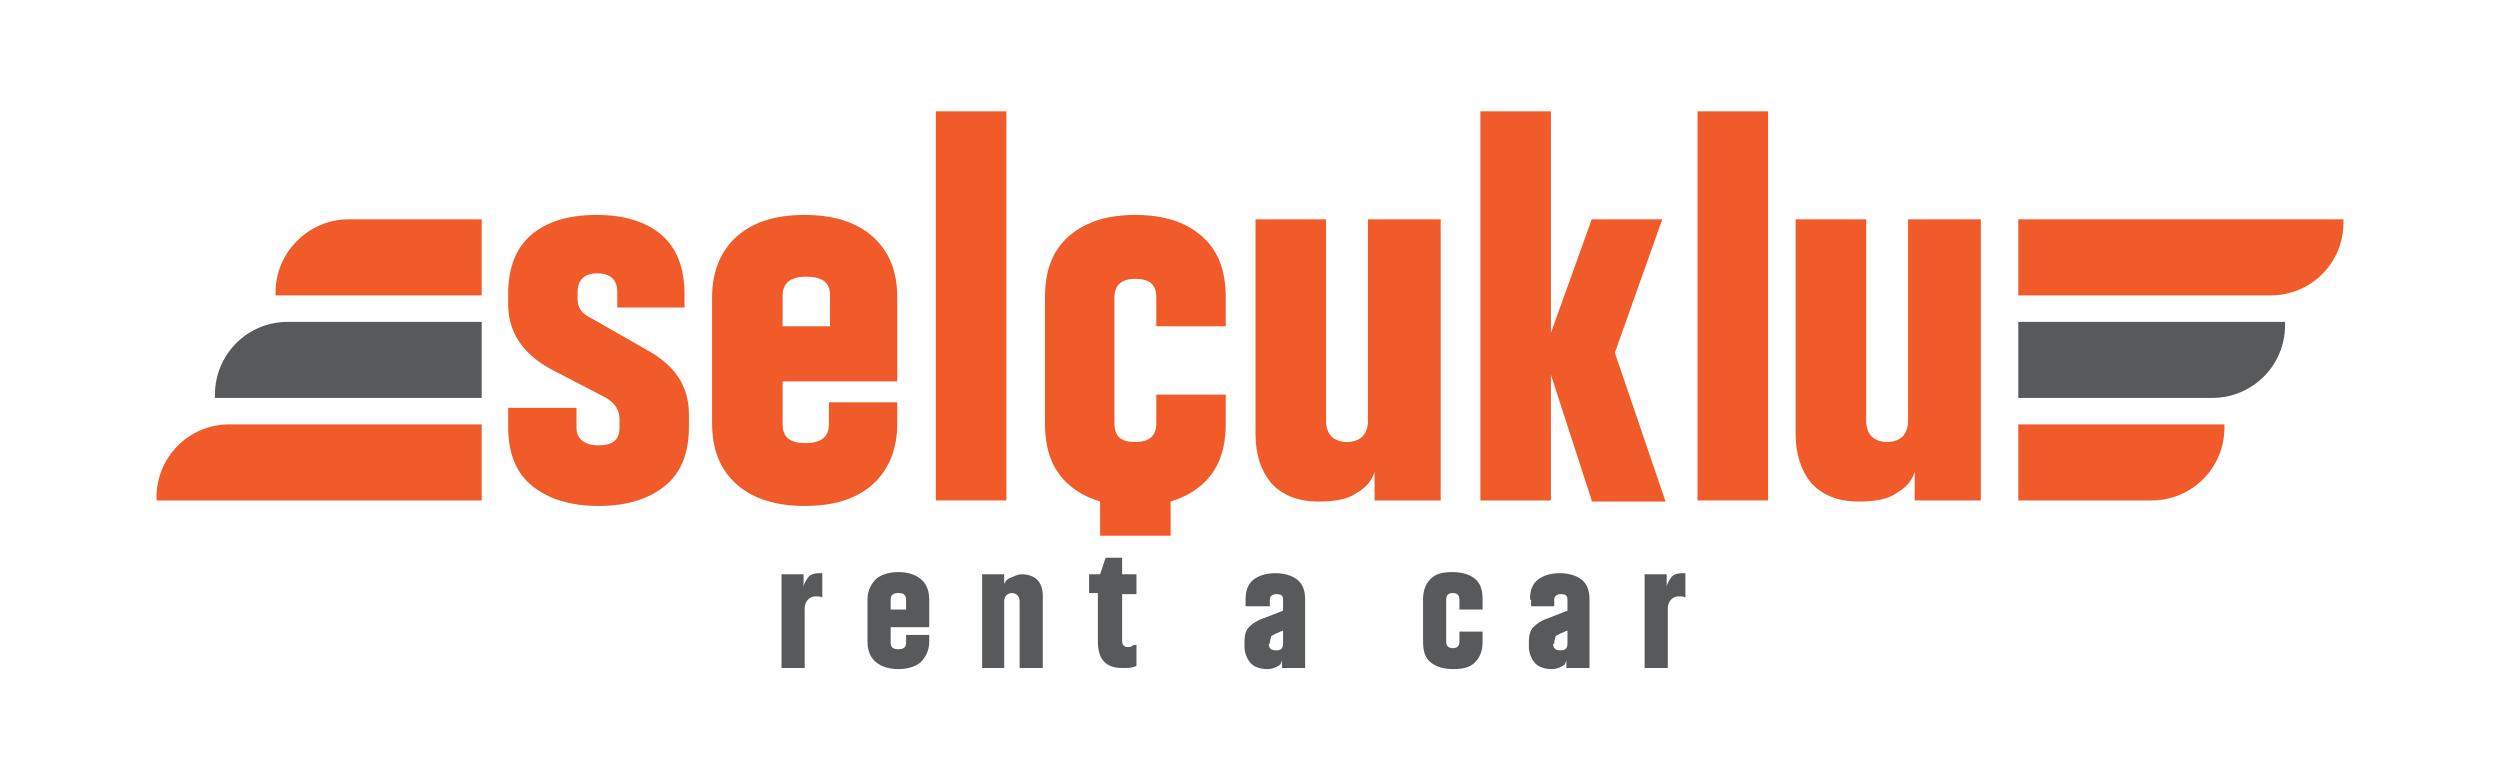
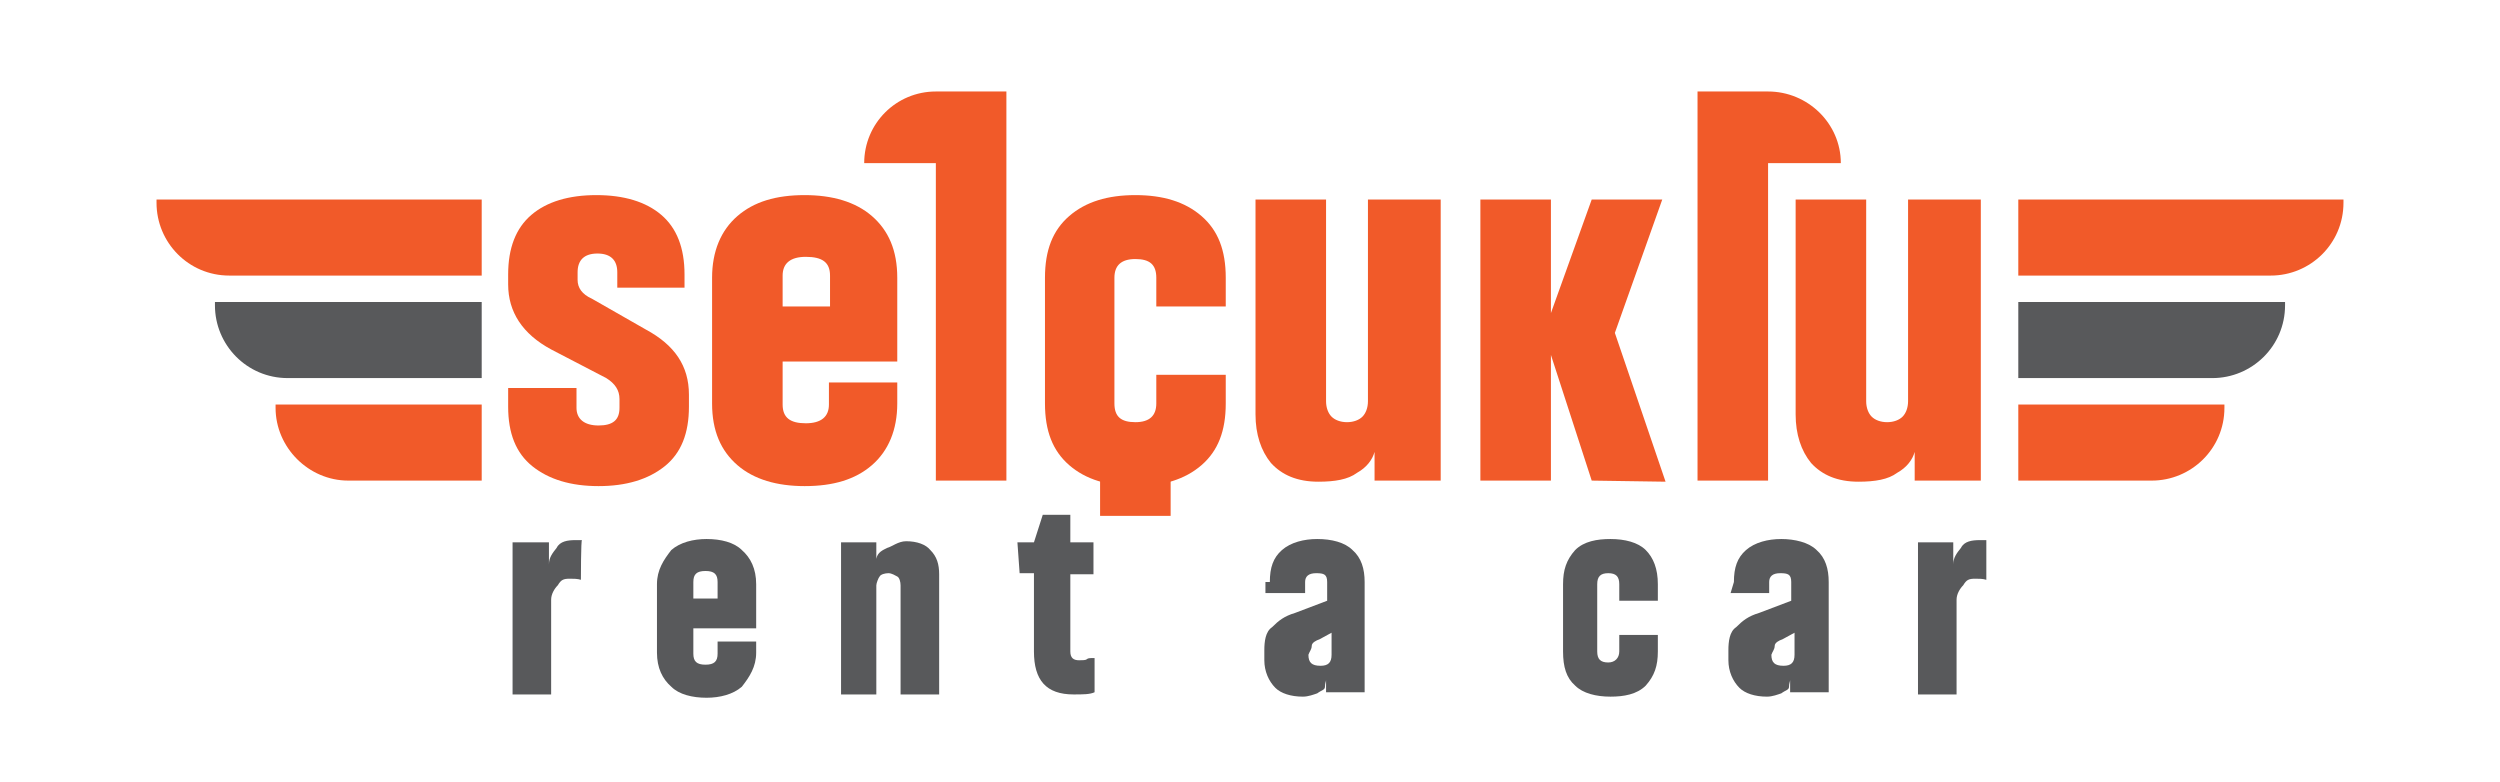
<svg xmlns="http://www.w3.org/2000/svg" version="1.1" id="Layer_1" x="0px" y="0px" viewBox="0 0 226.8 70.9" style="enable-background:new 0 0 226.8 70.9;" xml:space="preserve">
  <style type="text/css">
	.st0{fill:#F15A29;}
	.st1{fill:#58595B;}
</style>
  <g>
    <g>
-       <path class="st0" d="M58.6,31.7c2.6,1.4,3.9,3.3,3.9,5.9v1.1c0,2.4-0.7,4.2-2.2,5.4s-3.5,1.8-6,1.8c-2.5,0-4.5-0.6-6-1.8    s-2.2-3-2.2-5.4V37h6.2v1.8c0,1,0.7,1.6,2,1.6c1.3,0,1.9-0.5,1.9-1.6V38c0-0.8-0.4-1.4-1.2-1.9L50,33.5c-2.6-1.4-3.9-3.4-3.9-5.9    v-0.9c0-2.4,0.7-4.2,2.1-5.4c1.4-1.2,3.4-1.8,5.9-1.8s4.5,0.6,5.9,1.8c1.4,1.2,2.1,3,2.1,5.4v1.2H56v-1.4c0-1.1-0.6-1.7-1.8-1.7    c-1.2,0-1.8,0.6-1.8,1.7v0.7c0,0.7,0.4,1.3,1.3,1.7L58.6,31.7z" />
+       <path class="st0" d="M58.6,29.9c2.6,1.4,3.9,3.3,3.9,5.9v1.1c0,2.4-0.7,4.2-2.2,5.4s-3.5,1.8-6,1.8s-4.5-0.6-6-1.8s-2.2-3-2.2-5.4    v-1.7h6.2V37c0,1,0.7,1.6,2,1.6s1.9-0.5,1.9-1.6v-0.8c0-0.8-0.4-1.4-1.2-1.9l-5-2.6c-2.6-1.4-3.9-3.4-3.9-5.9v-0.9    c0-2.4,0.7-4.2,2.1-5.4c1.4-1.2,3.4-1.8,5.9-1.8s4.5,0.6,5.9,1.8c1.4,1.2,2.1,3,2.1,5.4v1.2H56v-1.4c0-1.1-0.6-1.7-1.8-1.7    s-1.8,0.6-1.8,1.7v0.7c0,0.7,0.4,1.3,1.3,1.7L58.6,29.9z" />
    </g>
    <g>
-       <path class="st0" d="M71,38.5c0,1.2,0.7,1.7,2.1,1.7c1.4,0,2.1-0.6,2.1-1.7v-2h6.2v1.9c0,2.4-0.8,4.3-2.3,5.6    c-1.5,1.3-3.5,1.9-6.1,1.9c-2.5,0-4.6-0.6-6.1-1.9c-1.5-1.3-2.3-3.1-2.3-5.6V27c0-2.4,0.8-4.3,2.3-5.6c1.5-1.3,3.5-1.9,6.1-1.9    c2.5,0,4.6,0.6,6.1,1.9c1.5,1.3,2.3,3.1,2.3,5.6v7.6H71V38.5z M75.3,26.8c0-1.2-0.7-1.7-2.2-1.7c-1.4,0-2.1,0.6-2.1,1.7v2.8h4.3    V26.8z" />
+       <path class="st0" d="M71,36.7c0,1.2,0.7,1.7,2.1,1.7s2.1-0.6,2.1-1.7v-2h6.2v1.9c0,2.4-0.8,4.3-2.3,5.6s-3.5,1.9-6.1,1.9    c-2.5,0-4.6-0.6-6.1-1.9c-1.5-1.3-2.3-3.1-2.3-5.6V25.2c0-2.4,0.8-4.3,2.3-5.6c1.5-1.3,3.5-1.9,6.1-1.9c2.5,0,4.6,0.6,6.1,1.9    s2.3,3.1,2.3,5.6v7.6H71V36.7z M75.3,25c0-1.2-0.7-1.7-2.2-1.7c-1.4,0-2.1,0.6-2.1,1.7v2.8h4.3C75.3,27.8,75.3,25,75.3,25z" />
    </g>
    <g>
-       <path class="st0" d="M84.9,10.1h6.4v35.3h-6.4V10.1z" />
+       <path class="st0" d="M99.8,40.2h6.4v6.6h-6.4V40.2z" />
    </g>
    <g>
-       <path class="st0" d="M99.8,42h6.4v6.6h-6.4V42z" />
+       <path class="st0" d="M104.9,36.6V34h6.3v2.6c0,2.5-0.7,4.3-2.2,5.6s-3.5,1.9-6,1.9s-4.5-0.6-6-1.9c-1.5-1.3-2.2-3.1-2.2-5.6V25.2    c0-2.5,0.7-4.3,2.2-5.6c1.5-1.3,3.5-1.9,6-1.9s4.5,0.6,6,1.9s2.2,3.1,2.2,5.6v2.6h-6.3v-2.6c0-1.2-0.6-1.7-1.9-1.7    s-1.9,0.6-1.9,1.7v11.4c0,1.2,0.6,1.7,1.9,1.7C104.3,38.3,104.9,37.7,104.9,36.6z" />
    </g>
    <g>
-       <path class="st0" d="M104.9,38.4v-2.6h6.3v2.6c0,2.5-0.7,4.3-2.2,5.6c-1.5,1.3-3.5,1.9-6,1.9c-2.5,0-4.5-0.6-6-1.9    c-1.5-1.3-2.2-3.1-2.2-5.6V27c0-2.5,0.7-4.3,2.2-5.6c1.5-1.3,3.5-1.9,6-1.9c2.5,0,4.5,0.6,6,1.9c1.5,1.3,2.2,3.1,2.2,5.6v2.6h-6.3    V27c0-1.2-0.6-1.7-1.9-1.7c-1.3,0-1.9,0.6-1.9,1.7v11.4c0,1.2,0.6,1.7,1.9,1.7C104.3,40.1,104.9,39.5,104.9,38.4z" />
+       <path class="st0" d="M130.7,18.1v25.5h-6V41c-0.2,0.7-0.7,1.4-1.6,1.9c-0.8,0.6-2,0.8-3.5,0.8c-1.9,0-3.3-0.6-4.3-1.7    c-0.9-1.1-1.4-2.6-1.4-4.4V18.1h6.4v18.3c0,0.6,0.2,1.1,0.5,1.4c0.3,0.3,0.8,0.5,1.4,0.5s1.1-0.2,1.4-0.5s0.5-0.8,0.5-1.4V18.1    H130.7z" />
    </g>
    <g>
-       <path class="st0" d="M130.7,19.9v25.5h-6v-2.6c-0.2,0.7-0.7,1.4-1.6,1.9c-0.8,0.6-2,0.8-3.5,0.8c-1.9,0-3.3-0.6-4.3-1.7    c-0.9-1.1-1.4-2.6-1.4-4.4V19.9h6.4v18.3c0,0.6,0.2,1.1,0.5,1.4c0.3,0.3,0.8,0.5,1.4,0.5c0.6,0,1.1-0.2,1.4-0.5    c0.3-0.3,0.5-0.8,0.5-1.4V19.9H130.7z" />
+       <path class="st0" d="M144.4,43.6l-3.7-11.4v11.4h-6.4V18.1h6.4v10.3l3.7-10.3h6.4l-4.3,12.1l4.6,13.5L144.4,43.6L144.4,43.6z" />
    </g>
    <g>
-       <path class="st0" d="M144.4,45.4L140.7,34v11.4h-6.4V10.1h6.4v20.1l3.7-10.3h6.4L146.5,32l4.6,13.5H144.4z" />
+       <path class="st0" d="M179.7,18.1v25.5h-6V41c-0.2,0.7-0.7,1.4-1.6,1.9c-0.8,0.6-2,0.8-3.5,0.8c-1.9,0-3.3-0.6-4.3-1.7    c-0.9-1.1-1.4-2.6-1.4-4.4V18.1h6.4v18.3c0,0.6,0.2,1.1,0.5,1.4c0.3,0.3,0.8,0.5,1.4,0.5s1.1-0.2,1.4-0.5c0.3-0.3,0.5-0.8,0.5-1.4    V18.1H179.7z" />
    </g>
    <g>
-       <path class="st0" d="M154,10.1h6.4v35.3H154V10.1z" />
+       <path class="st0" d="M206,25h-22.9v-6.9h29.5v0.3C212.6,22.1,209.6,25,206,25z" />
    </g>
    <g>
-       <path class="st0" d="M179.7,19.9v25.5h-6v-2.6c-0.2,0.7-0.7,1.4-1.6,1.9c-0.8,0.6-2,0.8-3.5,0.8c-1.9,0-3.3-0.6-4.3-1.7    c-0.9-1.1-1.4-2.6-1.4-4.4V19.9h6.4v18.3c0,0.6,0.2,1.1,0.5,1.4c0.3,0.3,0.8,0.5,1.4,0.5s1.1-0.2,1.4-0.5c0.3-0.3,0.5-0.8,0.5-1.4    V19.9H179.7z" />
+       <path class="st1" d="M200.7,34.3h-17.6v-6.9h24.2v0.3C207.3,31.4,204.3,34.3,200.7,34.3z" />
    </g>
    <g>
-       <path class="st0" d="M206,26.8h-22.9v-6.9h29.5v0.3C212.6,23.9,209.6,26.8,206,26.8z" />
+       <path class="st0" d="M195.2,43.6h-12.1v-6.9h18.7V37C201.8,40.7,198.8,43.6,195.2,43.6z" />
    </g>
    <g>
-       <path class="st1" d="M200.7,36.1h-17.6v-6.9h24.2v0.3C207.3,33.2,204.3,36.1,200.7,36.1z" />
+       <path class="st0" d="M14.2,18.4v-0.3h29.5V25H20.8C17.1,25,14.2,22,14.2,18.4z" />
    </g>
    <g>
-       <path class="st0" d="M195.2,45.4h-12.1v-6.9h18.7v0.3C201.8,42.5,198.8,45.4,195.2,45.4z" />
+       <path class="st1" d="M19.5,27.7v-0.3h24.2v6.9H26.1C22.4,34.3,19.5,31.3,19.5,27.7z" />
    </g>
    <g>
-       <path class="st0" d="M20.8,38.5h22.9v6.9H14.2v-0.3C14.2,41.5,17.1,38.5,20.8,38.5z" />
+       <path class="st0" d="M25,37v-0.3h18.7v6.9H31.6C28,43.6,25,40.6,25,37z" />
    </g>
    <g>
-       <path class="st1" d="M26.1,29.2h17.6v6.9H19.5v-0.3C19.5,32.2,22.4,29.2,26.1,29.2z" />
+       <path class="st1" d="M52.7,52.6c-0.3-0.1-0.7-0.1-1-0.1c-0.6,0-0.8,0.1-1.1,0.6c-0.3,0.3-0.6,0.8-0.6,1.3V63h-3.5V49.2h3.3v2    c0-0.6,0.3-1,0.7-1.5c0.3-0.6,1-0.7,1.7-0.7c0.1,0,0.3,0,0.6,0C52.7,48.9,52.7,52.6,52.7,52.6z" />
+       <path class="st1" d="M62.9,59.3c0,0.7,0.3,1,1.1,1c0.8,0,1.1-0.3,1.1-1v-1.1h3.5v1c0,1.3-0.6,2.2-1.3,3.1c-0.8,0.7-2,1-3.2,1    c-1.3,0-2.5-0.3-3.2-1c-0.8-0.7-1.3-1.7-1.3-3.1V53c0-1.3,0.6-2.2,1.3-3.1c0.8-0.7,2-1,3.2-1c1.3,0,2.5,0.3,3.2,1    c0.8,0.7,1.3,1.7,1.3,3.1v4h-5.7C62.9,57,62.9,59.3,62.9,59.3z M65.1,52.8c0-0.7-0.3-1-1.1-1c-0.8,0-1.1,0.3-1.1,1v1.5h2.2    C65.1,54.4,65.1,52.8,65.1,52.8z" />
+       <path class="st1" d="M76.3,63V49.2h3.2v1.5c0.1-0.6,0.6-0.8,1-1c0.4-0.1,1-0.6,1.7-0.6c1,0,1.8,0.3,2.2,0.8    c0.6,0.6,0.8,1.3,0.8,2.2V63h-3.5v-9.9c0-0.3-0.1-0.7-0.3-0.8S80.9,52,80.6,52s-0.7,0.1-0.8,0.3c-0.1,0.1-0.3,0.6-0.3,0.8V63    C79.7,63,76.3,63,76.3,63z" />
+       <path class="st1" d="M92.3,49.2h1.5l0.8-2.5h2.5v2.5h2.1v2.9h-2.1v7c0,0.6,0.3,0.8,0.8,0.8c0.3,0,0.6,0,0.7-0.1s0.3-0.1,0.6-0.1    h0.1v3.1C98.9,63,98.2,63,97.4,63c-2.5,0-3.6-1.3-3.6-3.9V52h-1.3L92.3,49.2C92.5,49.2,92.3,49.2,92.3,49.2z" />
+       <path class="st1" d="M115.2,52.8c0-1.3,0.3-2.2,1.1-2.9c0.8-0.7,2-1,3.2-1c1.3,0,2.5,0.3,3.2,1c0.8,0.7,1.1,1.7,1.1,2.9v10h-3.5    v-1.1c0,0.1-0.1,0.3-0.1,0.6s-0.3,0.3-0.7,0.6c-0.3,0.1-0.8,0.3-1.3,0.3c-1.1,0-2-0.3-2.5-0.8c-0.6-0.6-1-1.5-1-2.5V59    c0-0.8,0.1-1.7,0.7-2.1c0.6-0.6,1.1-1,2.1-1.3l2.9-1.1v-1.7c0-0.7-0.3-0.8-1-0.8s-1,0.3-1,0.8v1h-3.6v-1    C114.9,52.8,115.2,52.8,115.2,52.8z M118.7,59.4c0,0.7,0.3,1,1.1,1c0.7,0,1-0.3,1-1v-2l-1.1,0.6c-0.3,0.1-0.7,0.3-0.7,0.6    S118.8,59.1,118.7,59.4L118.7,59.4L118.7,59.4L118.7,59.4z" />
+       <path class="st1" d="M146.9,59.1v-1.5h3.5v1.5c0,1.3-0.3,2.2-1.1,3.1c-0.8,0.8-2,1-3.2,1c-1.3,0-2.5-0.3-3.2-1    c-0.8-0.7-1.1-1.7-1.1-3.1V53c0-1.3,0.3-2.2,1.1-3.1c0.8-0.8,2-1,3.2-1c1.3,0,2.5,0.3,3.2,1c0.7,0.7,1.1,1.7,1.1,3.1v1.5h-3.5V53    c0-0.7-0.3-1-1-1s-1,0.3-1,1v6.1c0,0.7,0.3,1,1,1C146.5,60.1,146.9,59.7,146.9,59.1z" />
+       <path class="st1" d="M157.3,52.8c0-1.3,0.3-2.2,1.1-2.9s2-1,3.2-1s2.5,0.3,3.2,1c0.8,0.7,1.1,1.7,1.1,2.9v10h-3.5v-1.1    c0,0.1-0.1,0.3-0.1,0.6s-0.3,0.3-0.7,0.6c-0.3,0.1-0.8,0.3-1.3,0.3c-1.1,0-2-0.3-2.5-0.8c-0.6-0.6-1-1.5-1-2.5V59    c0-0.8,0.1-1.7,0.7-2.1c0.6-0.6,1.1-1,2.1-1.3l2.9-1.1v-1.7c0-0.7-0.3-0.8-1-0.8s-1,0.3-1,0.8v1h-3.5L157.3,52.8    C157.2,52.8,157.3,52.8,157.3,52.8z M160.7,59.4c0,0.7,0.3,1,1.1,1c0.7,0,1-0.3,1-1v-2l-1.1,0.6c-0.3,0.1-0.7,0.3-0.7,0.6    S160.8,59.1,160.7,59.4L160.7,59.4L160.7,59.4L160.7,59.4z" />
+       <path class="st1" d="M180.2,52.6c-0.3-0.1-0.7-0.1-1-0.1c-0.6,0-0.8,0.1-1.1,0.6c-0.3,0.3-0.6,0.8-0.6,1.3V63h-3.5V49.2h3.2v2    c0-0.6,0.3-1,0.7-1.5c0.3-0.6,1-0.7,1.7-0.7c0.1,0,0.3,0,0.6,0V52.6L180.2,52.6z" />
    </g>
-     <g>
-       <path class="st0" d="M31.6,19.9h12.1v6.9H25v-0.3C25,22.9,28,19.9,31.6,19.9z" />
-     </g>
-     <g>
-       <path class="st1" d="M74.6,54.2c-0.2-0.1-0.4-0.1-0.6-0.1c-0.3,0-0.5,0.1-0.7,0.3s-0.3,0.5-0.3,0.8v5.4h-2.1v-8.5h2v1.2    c0-0.3,0.2-0.6,0.4-0.9s0.6-0.4,1-0.4c0.1,0,0.2,0,0.3,0V54.2z" />
-       <path class="st1" d="M80.8,58.3c0,0.4,0.2,0.6,0.7,0.6s0.7-0.2,0.7-0.6v-0.7h2.1v0.6c0,0.8-0.3,1.4-0.8,1.9    c-0.5,0.4-1.2,0.6-2,0.6s-1.5-0.2-2-0.6c-0.5-0.4-0.8-1-0.8-1.9v-3.8c0-0.8,0.3-1.4,0.8-1.9c0.5-0.4,1.2-0.6,2-0.6s1.5,0.2,2,0.6    c0.5,0.4,0.8,1,0.8,1.9v2.5h-3.5V58.3z M82.2,54.4c0-0.4-0.2-0.6-0.7-0.6c-0.5,0-0.7,0.2-0.7,0.6v0.9h1.4V54.4z" />
-       <path class="st1" d="M89.1,60.6v-8.5h2v0.9c0.1-0.3,0.3-0.5,0.6-0.6s0.6-0.3,1-0.3c0.6,0,1.1,0.2,1.4,0.5s0.5,0.8,0.5,1.4v6.6    h-2.1v-6.1c0-0.2-0.1-0.4-0.2-0.5s-0.3-0.2-0.5-0.2s-0.4,0.1-0.5,0.2s-0.2,0.3-0.2,0.5v6.1H89.1z" />
-       <path class="st1" d="M98.9,52.1h0.9l0.5-1.5h1.5v1.5h1.3v1.8h-1.3v4.3c0,0.3,0.2,0.5,0.5,0.5c0.2,0,0.3,0,0.4-0.1s0.2-0.1,0.3-0.1    l0.1,0v1.9c-0.3,0.2-0.8,0.2-1.3,0.2c-1.5,0-2.2-0.8-2.2-2.4v-4.4h-0.8V52.1z" />
-       <path class="st1" d="M113,54.4c0-0.8,0.2-1.4,0.7-1.8s1.2-0.6,2-0.6s1.5,0.2,2,0.6s0.7,1,0.7,1.8v6.2h-2.1v-0.7    c0,0.1-0.1,0.2-0.1,0.3s-0.2,0.2-0.4,0.3s-0.5,0.2-0.8,0.2c-0.7,0-1.2-0.2-1.5-0.5s-0.6-0.9-0.6-1.5v-0.5c0-0.5,0.1-1,0.4-1.3    c0.3-0.3,0.7-0.6,1.3-0.8l1.8-0.7v-1c0-0.4-0.2-0.5-0.6-0.5c-0.4,0-0.6,0.2-0.6,0.5V55H113V54.4z M115.1,58.4    c0,0.4,0.2,0.6,0.7,0.6c0.4,0,0.6-0.2,0.6-0.6v-1.2l-0.7,0.3c-0.2,0.1-0.4,0.2-0.4,0.3s-0.1,0.3-0.1,0.5V58.4z" />
-       <path class="st1" d="M132.4,58.2v-0.9h2.1v0.9c0,0.8-0.2,1.4-0.7,1.9s-1.2,0.6-2,0.6c-0.8,0-1.5-0.2-2-0.6s-0.7-1-0.7-1.9v-3.8    c0-0.8,0.2-1.4,0.7-1.9s1.2-0.6,2-0.6c0.8,0,1.5,0.2,2,0.6s0.7,1,0.7,1.9v0.9h-2.1v-0.9c0-0.4-0.2-0.6-0.6-0.6    c-0.4,0-0.6,0.2-0.6,0.6v3.8c0,0.4,0.2,0.6,0.6,0.6C132.2,58.8,132.4,58.6,132.4,58.2z" />
-       <path class="st1" d="M138.8,54.4c0-0.8,0.2-1.4,0.7-1.8s1.2-0.6,2-0.6s1.5,0.2,2,0.6s0.7,1,0.7,1.8v6.2h-2.1v-0.7    c0,0.1-0.1,0.2-0.1,0.3s-0.2,0.2-0.4,0.3s-0.5,0.2-0.8,0.2c-0.7,0-1.2-0.2-1.5-0.5s-0.6-0.9-0.6-1.5v-0.5c0-0.5,0.1-1,0.4-1.3    c0.3-0.3,0.7-0.6,1.3-0.8l1.8-0.7v-1c0-0.4-0.2-0.5-0.6-0.5c-0.4,0-0.6,0.2-0.6,0.5V55h-2.1V54.4z M140.9,58.4    c0,0.4,0.2,0.6,0.7,0.6c0.4,0,0.6-0.2,0.6-0.6v-1.2l-0.7,0.3c-0.2,0.1-0.4,0.2-0.4,0.3s-0.1,0.3-0.1,0.5V58.4z" />
-       <path class="st1" d="M152.9,54.2c-0.2-0.1-0.4-0.1-0.6-0.1c-0.3,0-0.5,0.1-0.7,0.3s-0.3,0.5-0.3,0.8v5.4h-2.1v-8.5h2v1.2    c0-0.3,0.2-0.6,0.4-0.9s0.6-0.4,1-0.4c0.1,0,0.2,0,0.3,0V54.2z" />
-     </g>
+     <path class="st0" d="M84.9,8.3L84.9,8.3c-3.6,0-6.5,2.9-6.5,6.5h6.5v28.8h6.4V8.3H84.9z" />
+     <path class="st0" d="M160.4,8.3L160.4,8.3H154v35.3h6.4V14.9v-0.1h6.6C167,11.2,164,8.3,160.4,8.3z" />
  </g>
</svg>
